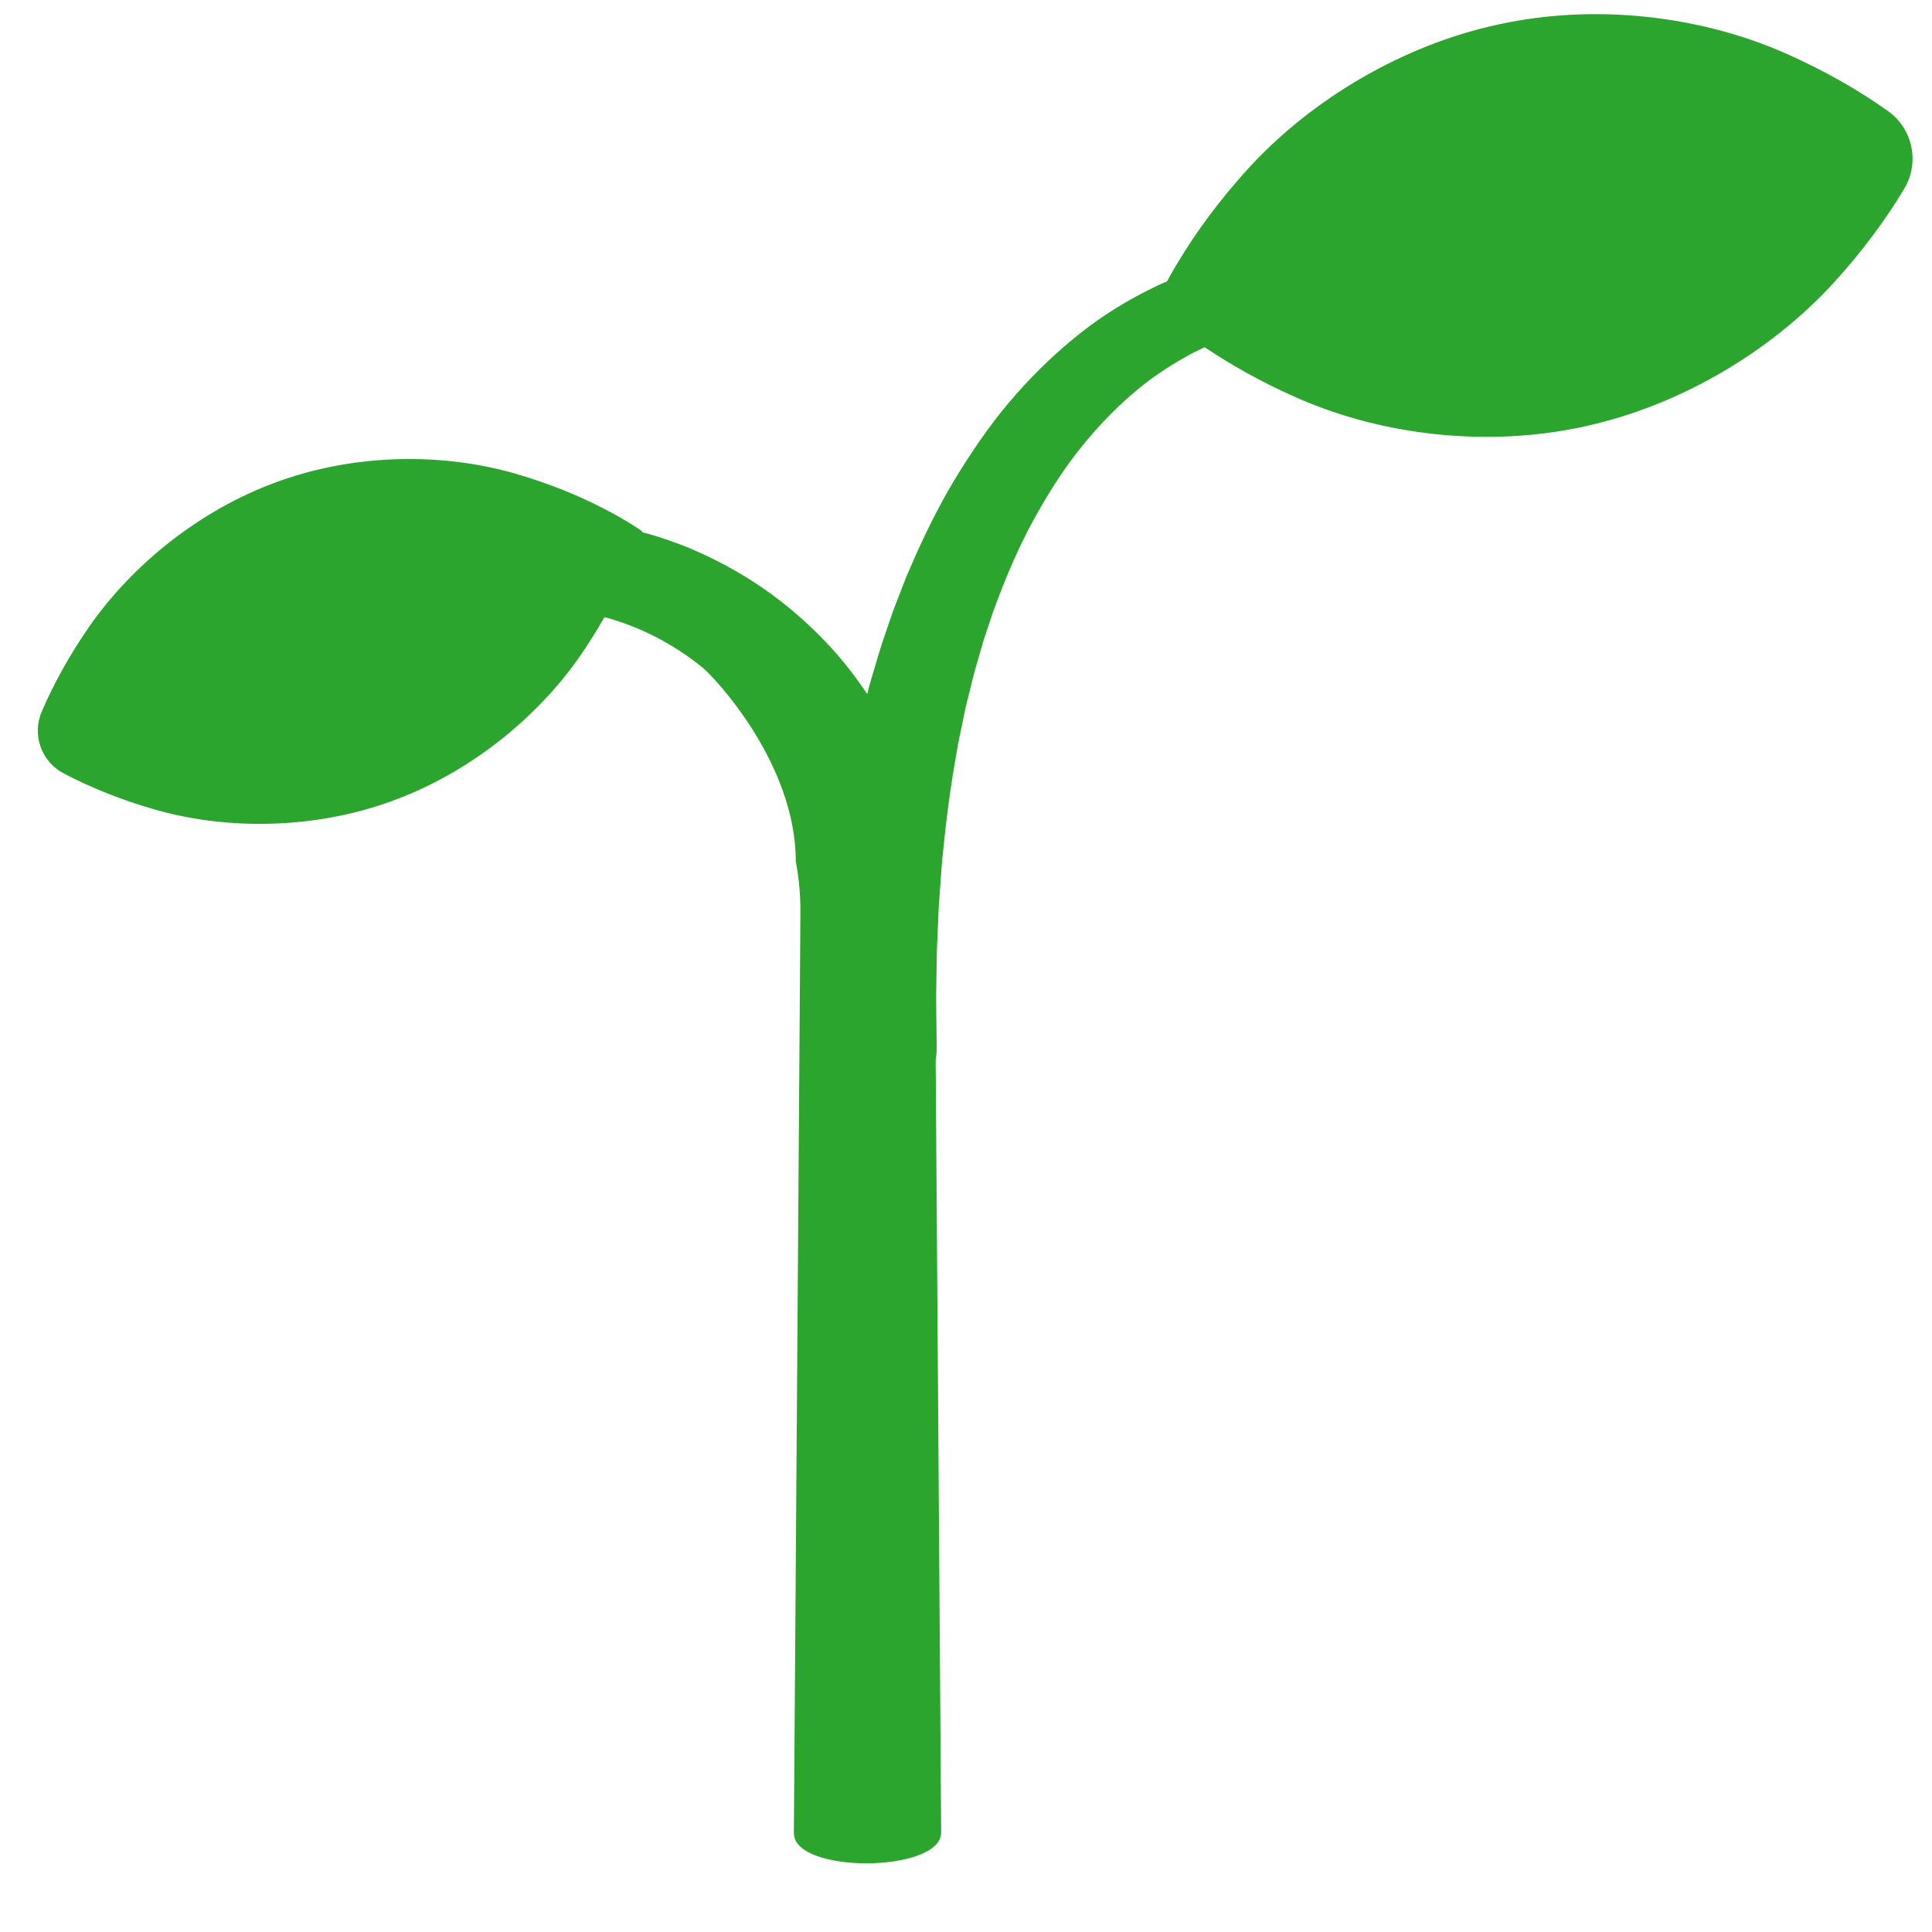
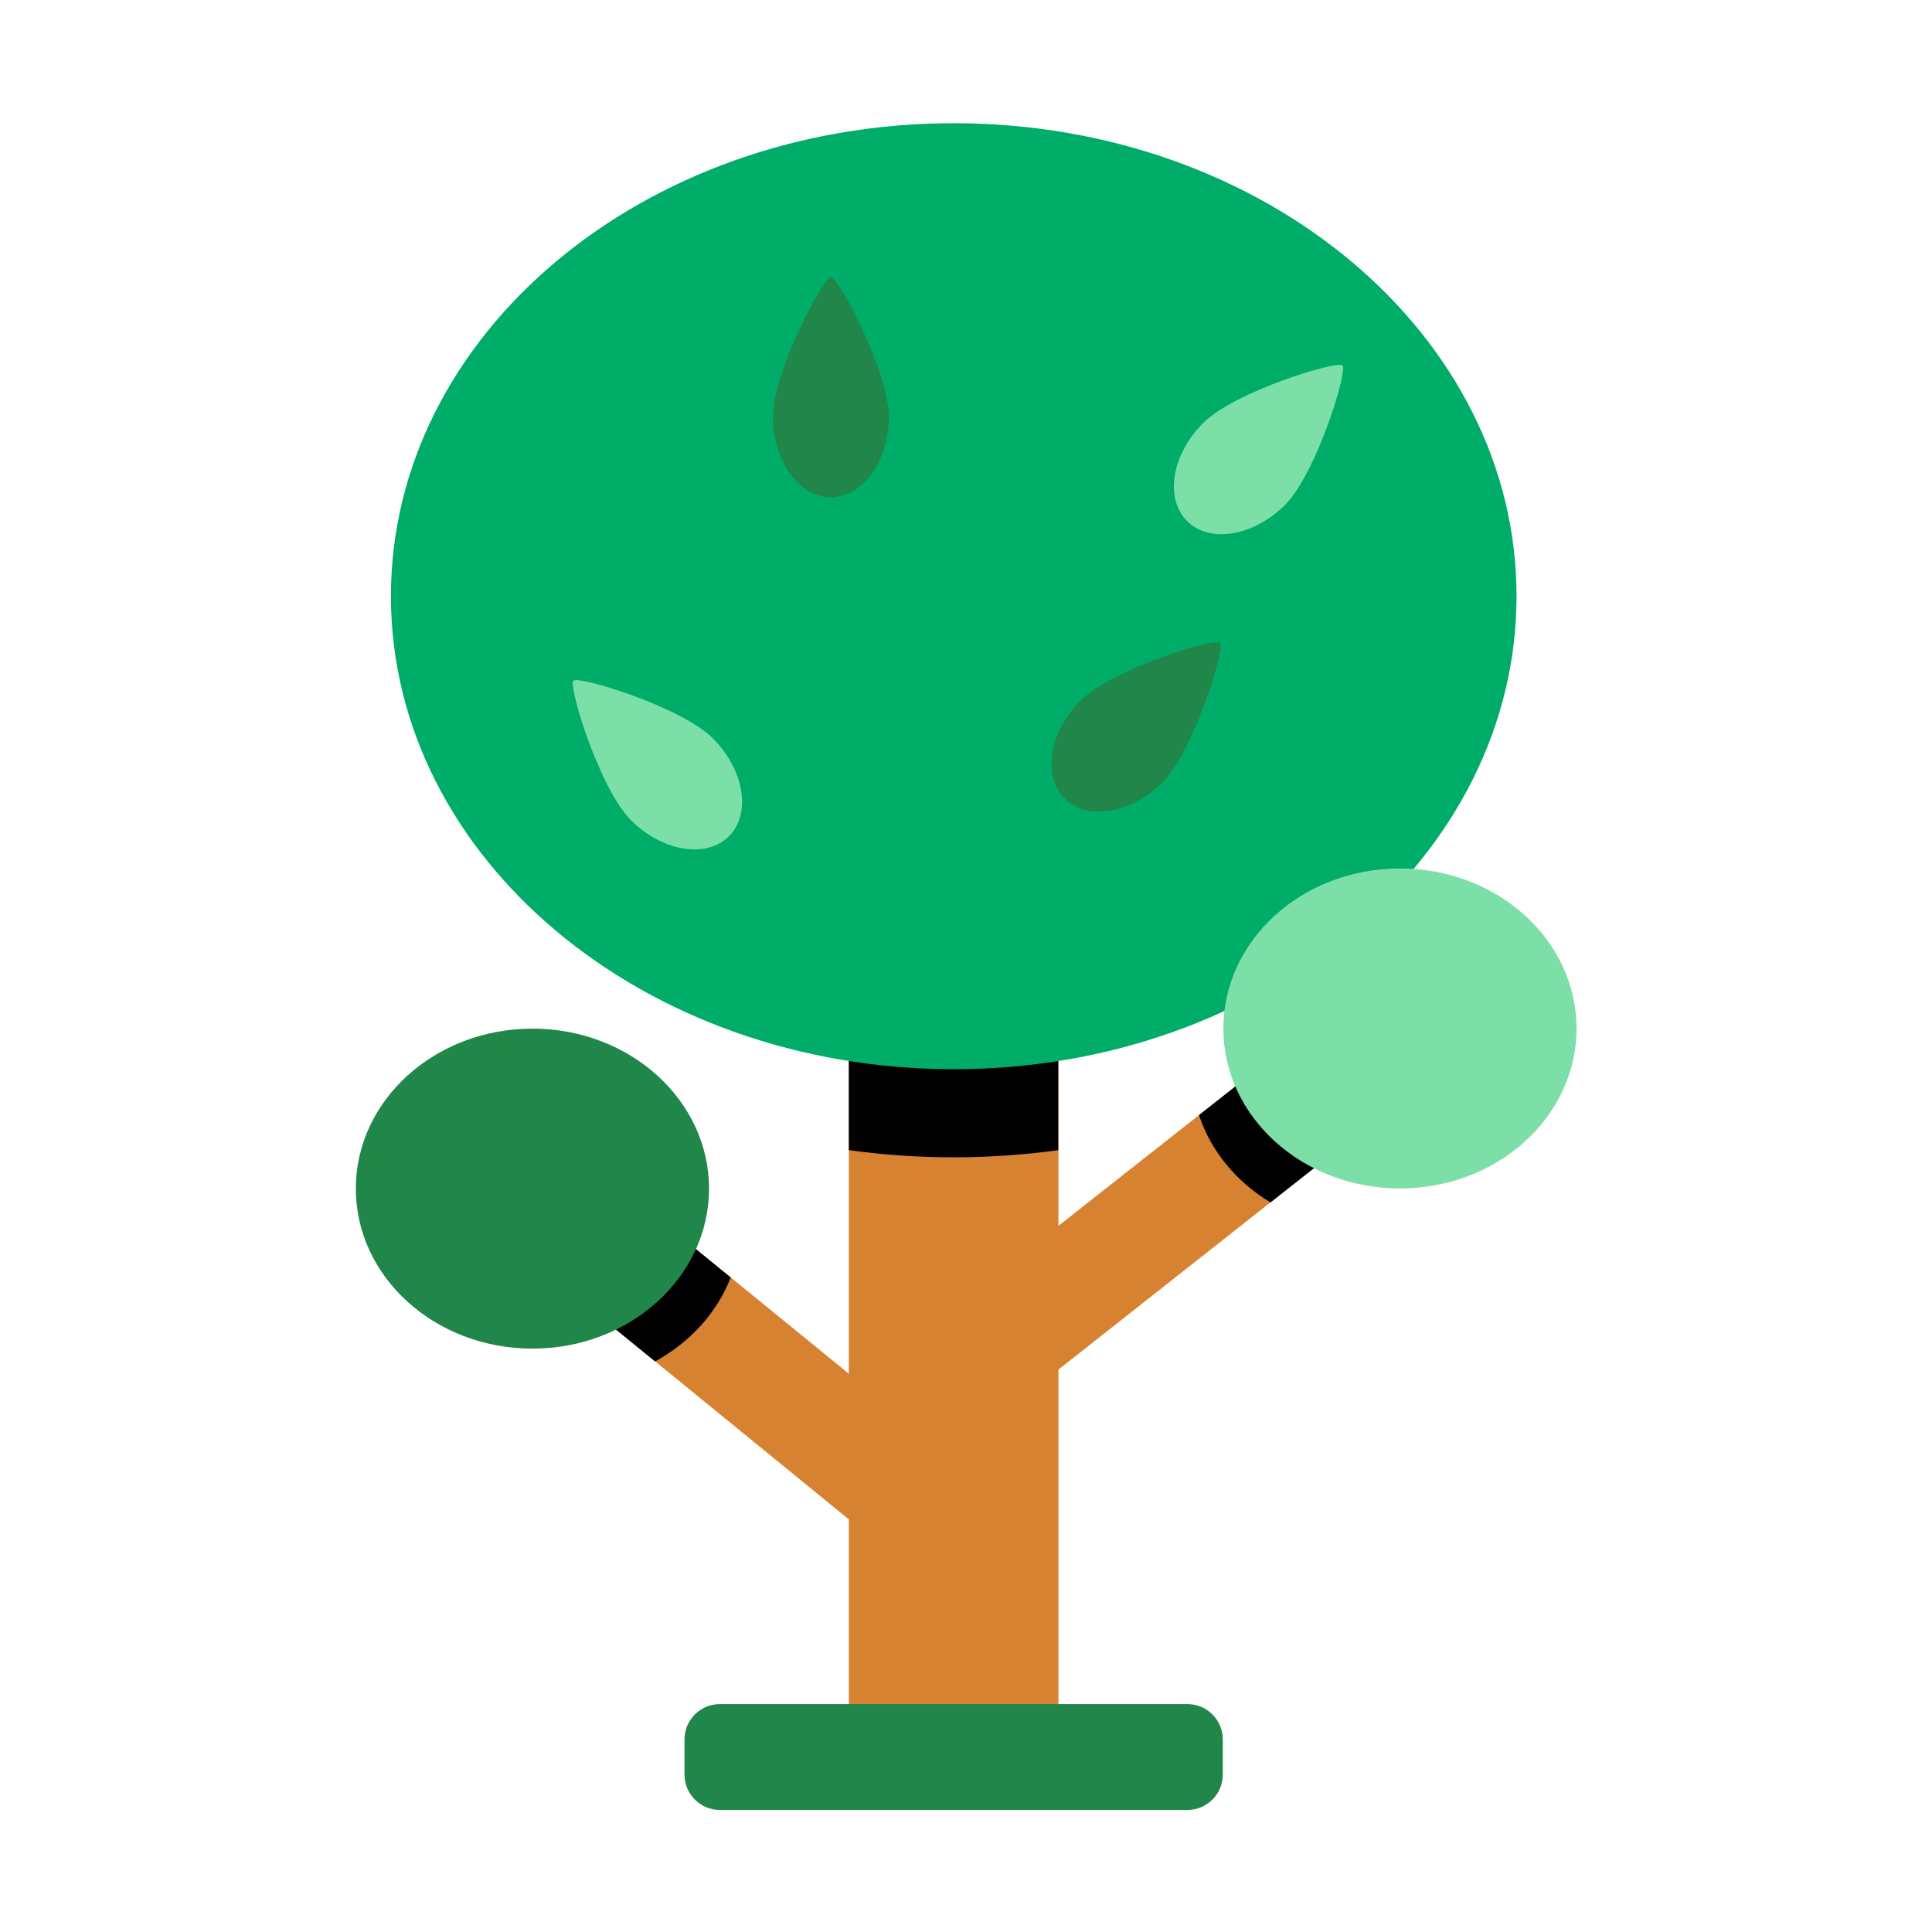
- <svg xmlns="http://www.w3.org/2000/svg" width="800px" height="800px" viewBox="0 0 512 512" aria-hidden="true" role="img" class="iconify iconify--fxemoji" preserveAspectRatio="xMidYMid meet">
-   <path fill="#2BA52E" d="M500.216 29.351l-.259-.18c-6.914-4.92-16.501-10.586-27.578-15.388c-22.155-9.584-49.682-12.911-75.307-7.301c-25.641 5.537-49.393 19.942-65.75 37.609c-8.17 8.87-14.637 17.865-18.961 25.111a118.835 118.835 0 0 0-3.096 5.363c-1.5.636-3.019 1.32-4.527 2.106c-5.98 2.97-12.223 6.707-18.178 11.419c-5.983 4.674-11.791 10.167-17.204 16.305c-5.447 6.122-10.313 12.985-14.809 20.169c-4.529 7.181-8.399 14.823-11.885 22.586l-2.544 5.849l-2.288 5.912l-1.138 2.952l-1.017 2.972l-2.018 5.925c-.632 1.976-1.195 3.957-1.79 5.923c-.563 1.971-1.223 3.919-1.695 5.882l-.351 1.356c-2.977-4.441-6.186-8.574-9.602-12.304c-3.897-4.253-8-8.038-12.168-11.384c-8.354-6.688-17.021-11.458-25.014-14.84a105.989 105.989 0 0 0-12.94-4.4l.057-.201h.001v-.001h-.001s-3.876-2.797-10.027-5.934c-6.197-3.259-14.661-6.831-24.249-9.533c-19.173-5.387-42.047-5.064-62.378 2.355c-20.352 7.362-38.179 21.765-49.599 38.017c-5.7 8.156-9.992 16.225-12.727 22.627l-.083.188c-2.706 6.173-.128 13.413 5.868 16.491l.232.119c6.197 3.258 14.661 6.831 24.249 9.533c19.173 5.387 42.047 5.064 62.378-2.355c20.352-7.361 38.179-21.764 49.599-38.017a136.338 136.338 0 0 0 6.776-10.746a72.113 72.113 0 0 1 9.494 3.313c5.337 2.363 11.128 5.642 16.684 10.226c2.769 2.295 24.518 25.017 24.518 51.223a69.483 69.483 0 0 1 1.225 13.53l-.119 17.4l-.253 35.583l-1.357 190.767v.278c.077 10.779 39.11 10.501 39.033-.278l-1.357-190.767l-.1-14.001c.189-.991.285-2.016.273-3.064l-.121-11.022l-.022-2.753l.046-2.894l.099-6.52c.003-2.317.137-4.834.251-7.478c.131-2.642.2-5.433.397-8.324l.659-9.017c.244-3.114.637-6.305.961-9.604c.741-6.577 1.705-13.479 2.98-20.545l.459-2.668l.554-2.659l1.117-5.38c.341-1.819.856-3.584 1.279-5.396c.453-1.8.873-3.624 1.356-5.431l1.556-5.401l.781-2.716l.89-2.674l1.781-5.37l2.002-5.275c2.745-6.993 5.806-13.851 9.405-20.2c3.569-6.36 7.425-12.414 11.731-17.736c4.278-5.345 8.844-10.094 13.524-14.137c4.658-4.083 9.522-7.294 14.173-9.9c1.726-1.022 3.473-1.84 5.162-2.63c6.662 4.506 15.33 9.458 25.182 13.729c22.154 9.584 49.682 12.911 75.307 7.301c25.641-5.538 49.393-19.943 65.75-37.609c8.17-8.871 14.637-17.866 18.961-25.112l.13-.213c4.257-6.977 2.337-16.088-4.368-20.761z" />
+ <svg xmlns="http://www.w3.org/2000/svg" width="800px" height="800px" viewBox="0 0 1024 1024" class="icon" version="1.1">
+   <path d="M760.5 568.6l-37-46.9-162.5 128V421.8H449.9v306.3L301.1 606.8l-37.8 46.3 186.6 152.2v128H561V725.9z" fill="#D68231" />
+   <path d="M301.1 606.8l-37.8 46.4 83.9 68.4c18.5-10.1 32.8-25.8 40.1-44.5l-86.2-70.3zM723.5 521.7l-88 69.3c6.3 19.2 19.9 35.5 37.9 46.3l87.2-68.7-37.1-46.9zM449.9 421.8v187.8c18.2 2.5 36.8 3.8 55.5 3.8 18.8 0 37.3-1.3 55.5-3.8V421.8h-111z" fill="" />
+   <path d="M207.2 316a298.3 250.7 0 1 0 596.6 0 298.3 250.7 0 1 0-596.6 0Z" fill="#00AD68" />
+   <path d="M648.4 545.1a93.6 84.8 0 1 0 187.2 0 93.6 84.8 0 1 0-187.2 0Z" fill="#7CDFA8" />
+   <path d="M188.6 630a93.6 84.8 0 1 0 187.2 0 93.6 84.8 0 1 0-187.2 0Z" fill="#218649" />
+   <path d="M648.1 921.9c0-10.3-8.4-18.7-18.7-18.7H381.5c-10.3 0-18.7 8.4-18.7 18.7v18.7c0 10.3 8.4 18.7 18.7 18.7h247.9c10.3 0 18.7-8.4 18.7-18.7v-18.7z" fill="#218649" />
+   <path d="M377.8 391.3c-16.7-16.7-71.2-33.3-73.9-30.5-2.8 2.8 13.8 57.2 30.5 73.9 16.7 16.7 40 20.5 52 8.5 11.9-11.9 8.1-35.2-8.6-51.9z" fill="#7CDFA8" />
+   <path d="M616.2 414.6c16.7-16.7 33.3-71.2 30.5-73.9-2.8-2.8-57.2 13.8-73.9 30.5-16.7 16.7-20.5 40-8.5 52 11.9 11.9 35.2 8.1 51.9-8.6zM471.1 220.7c0-23.6-26.8-73.9-30.7-73.9-3.9 0-30.7 50.2-30.7 73.9s13.7 42.8 30.7 42.8 30.7-19.2 30.7-42.8z" fill="#218649" />
+   <path d="M681.1 267.6c16.7-16.7 33.3-71.2 30.5-73.9-2.8-2.8-57.2 13.8-73.9 30.5-16.7 16.7-20.5 40-8.5 52 11.9 11.9 35.2 8.1 51.9-8.6z" fill="#7CDFA8" />
</svg>
